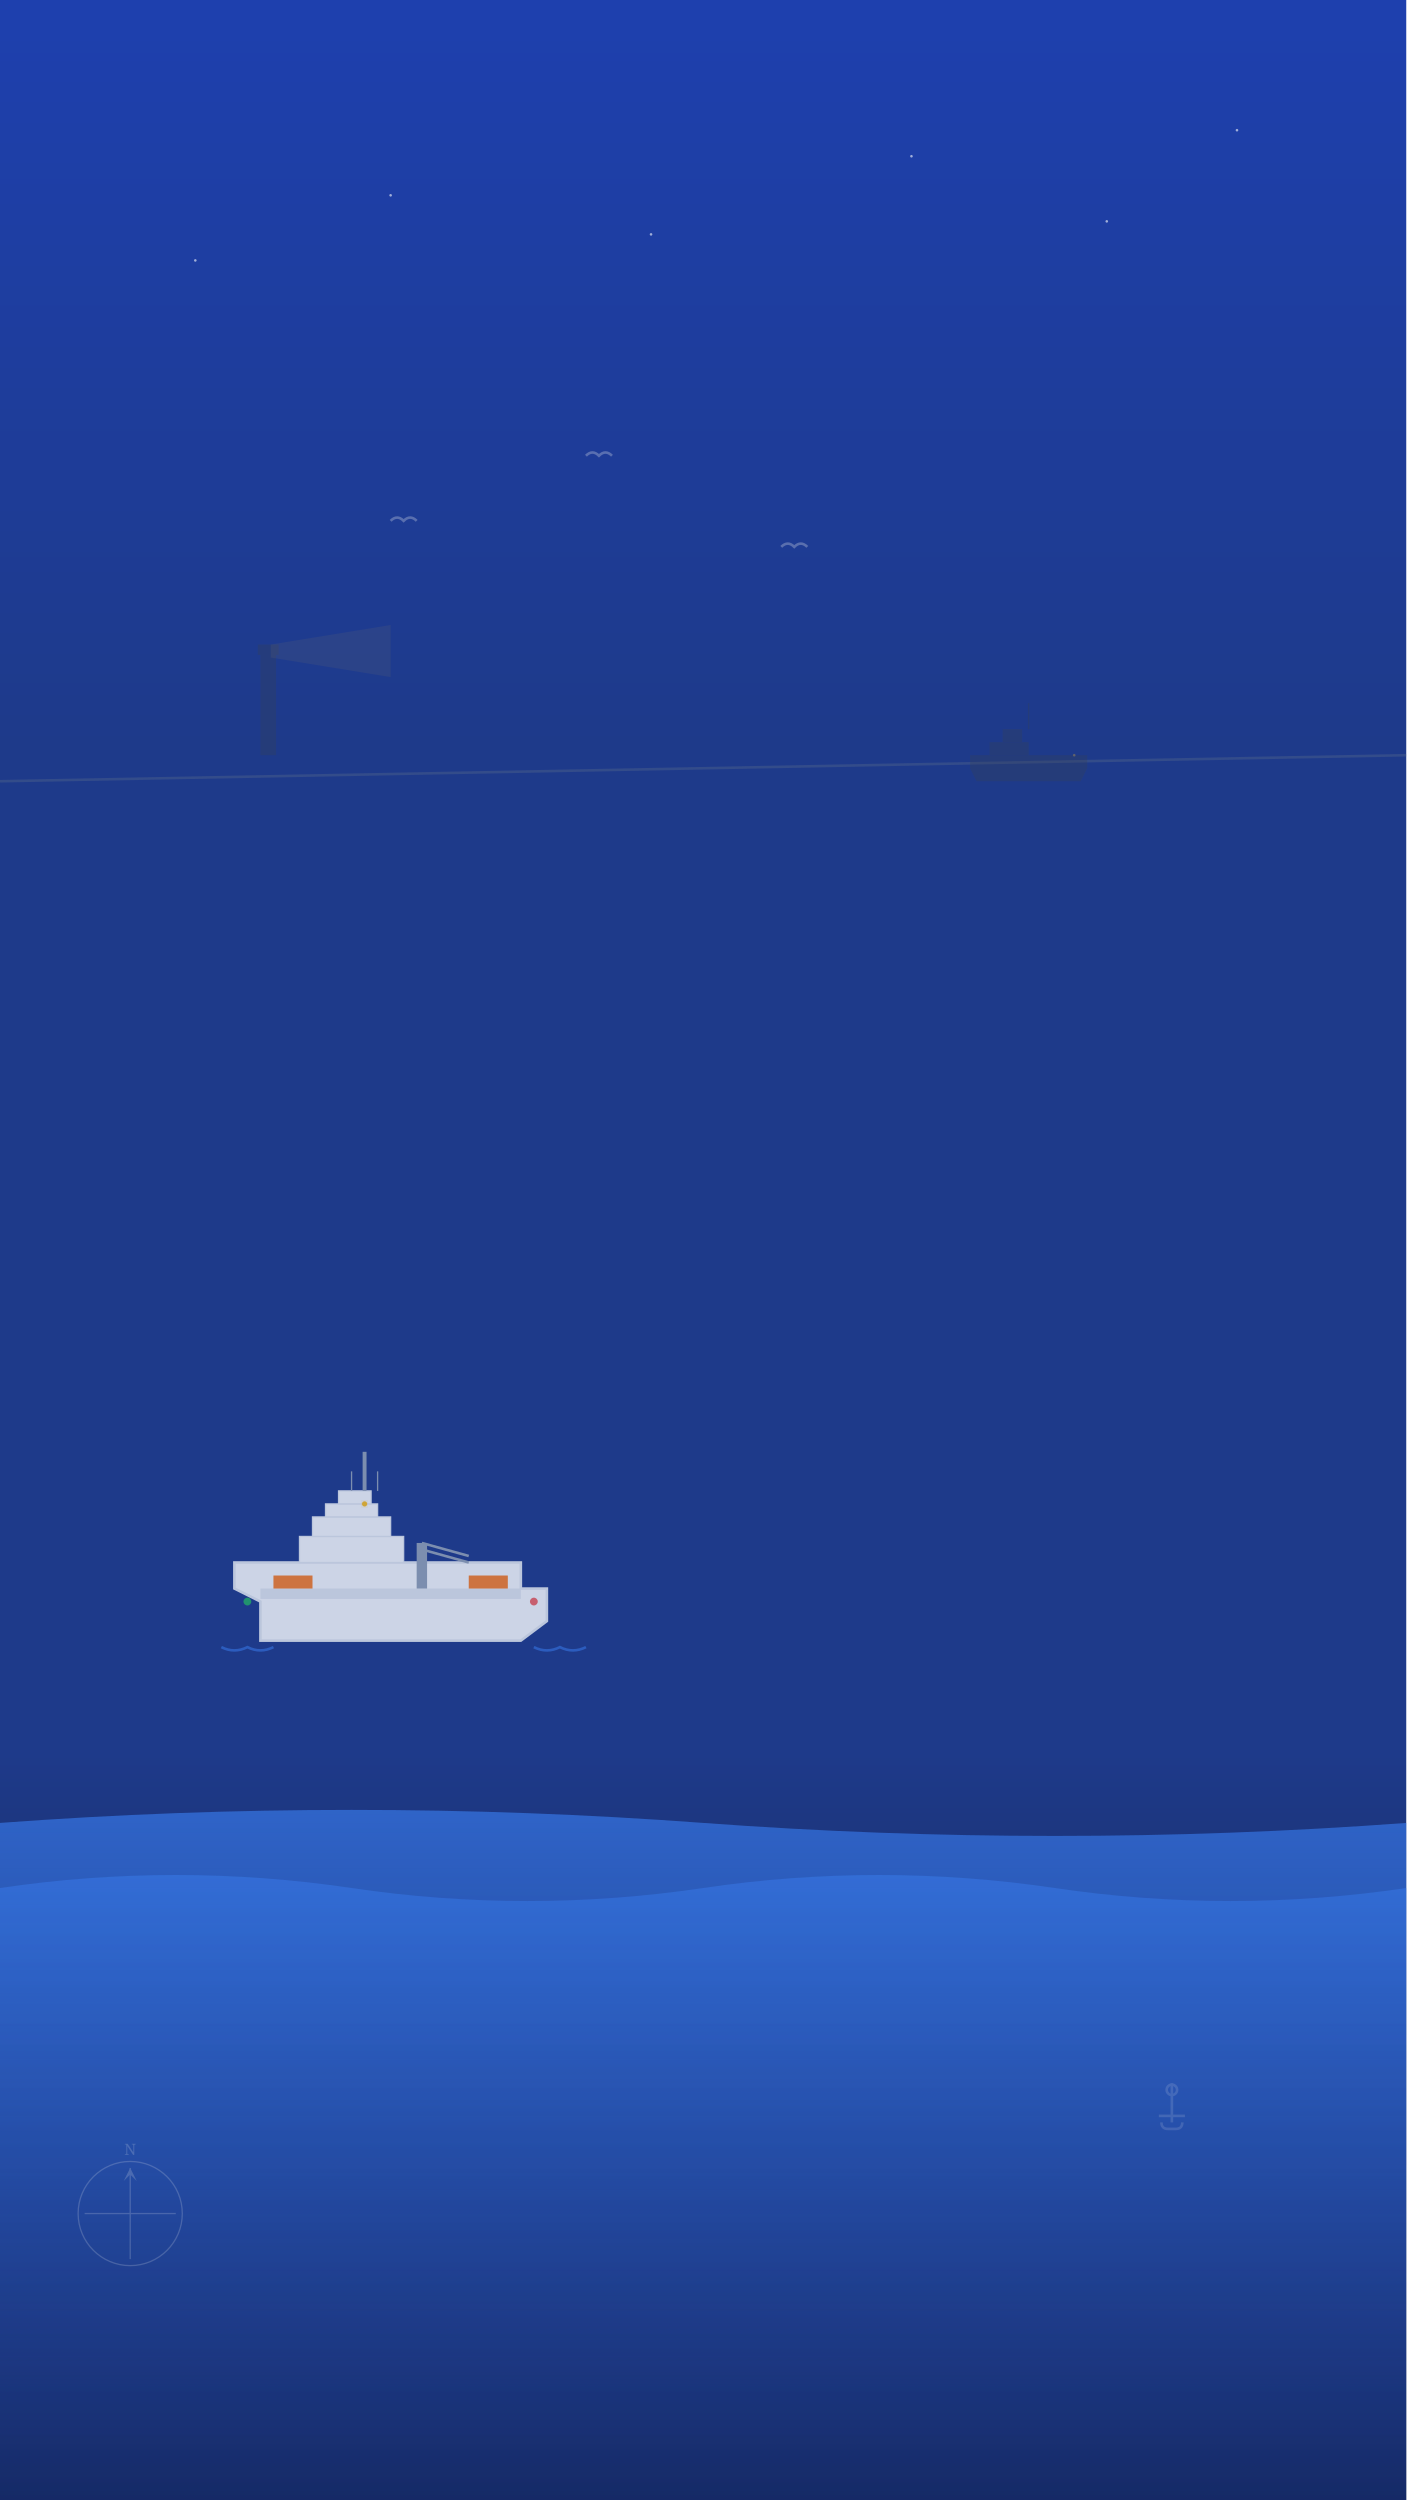
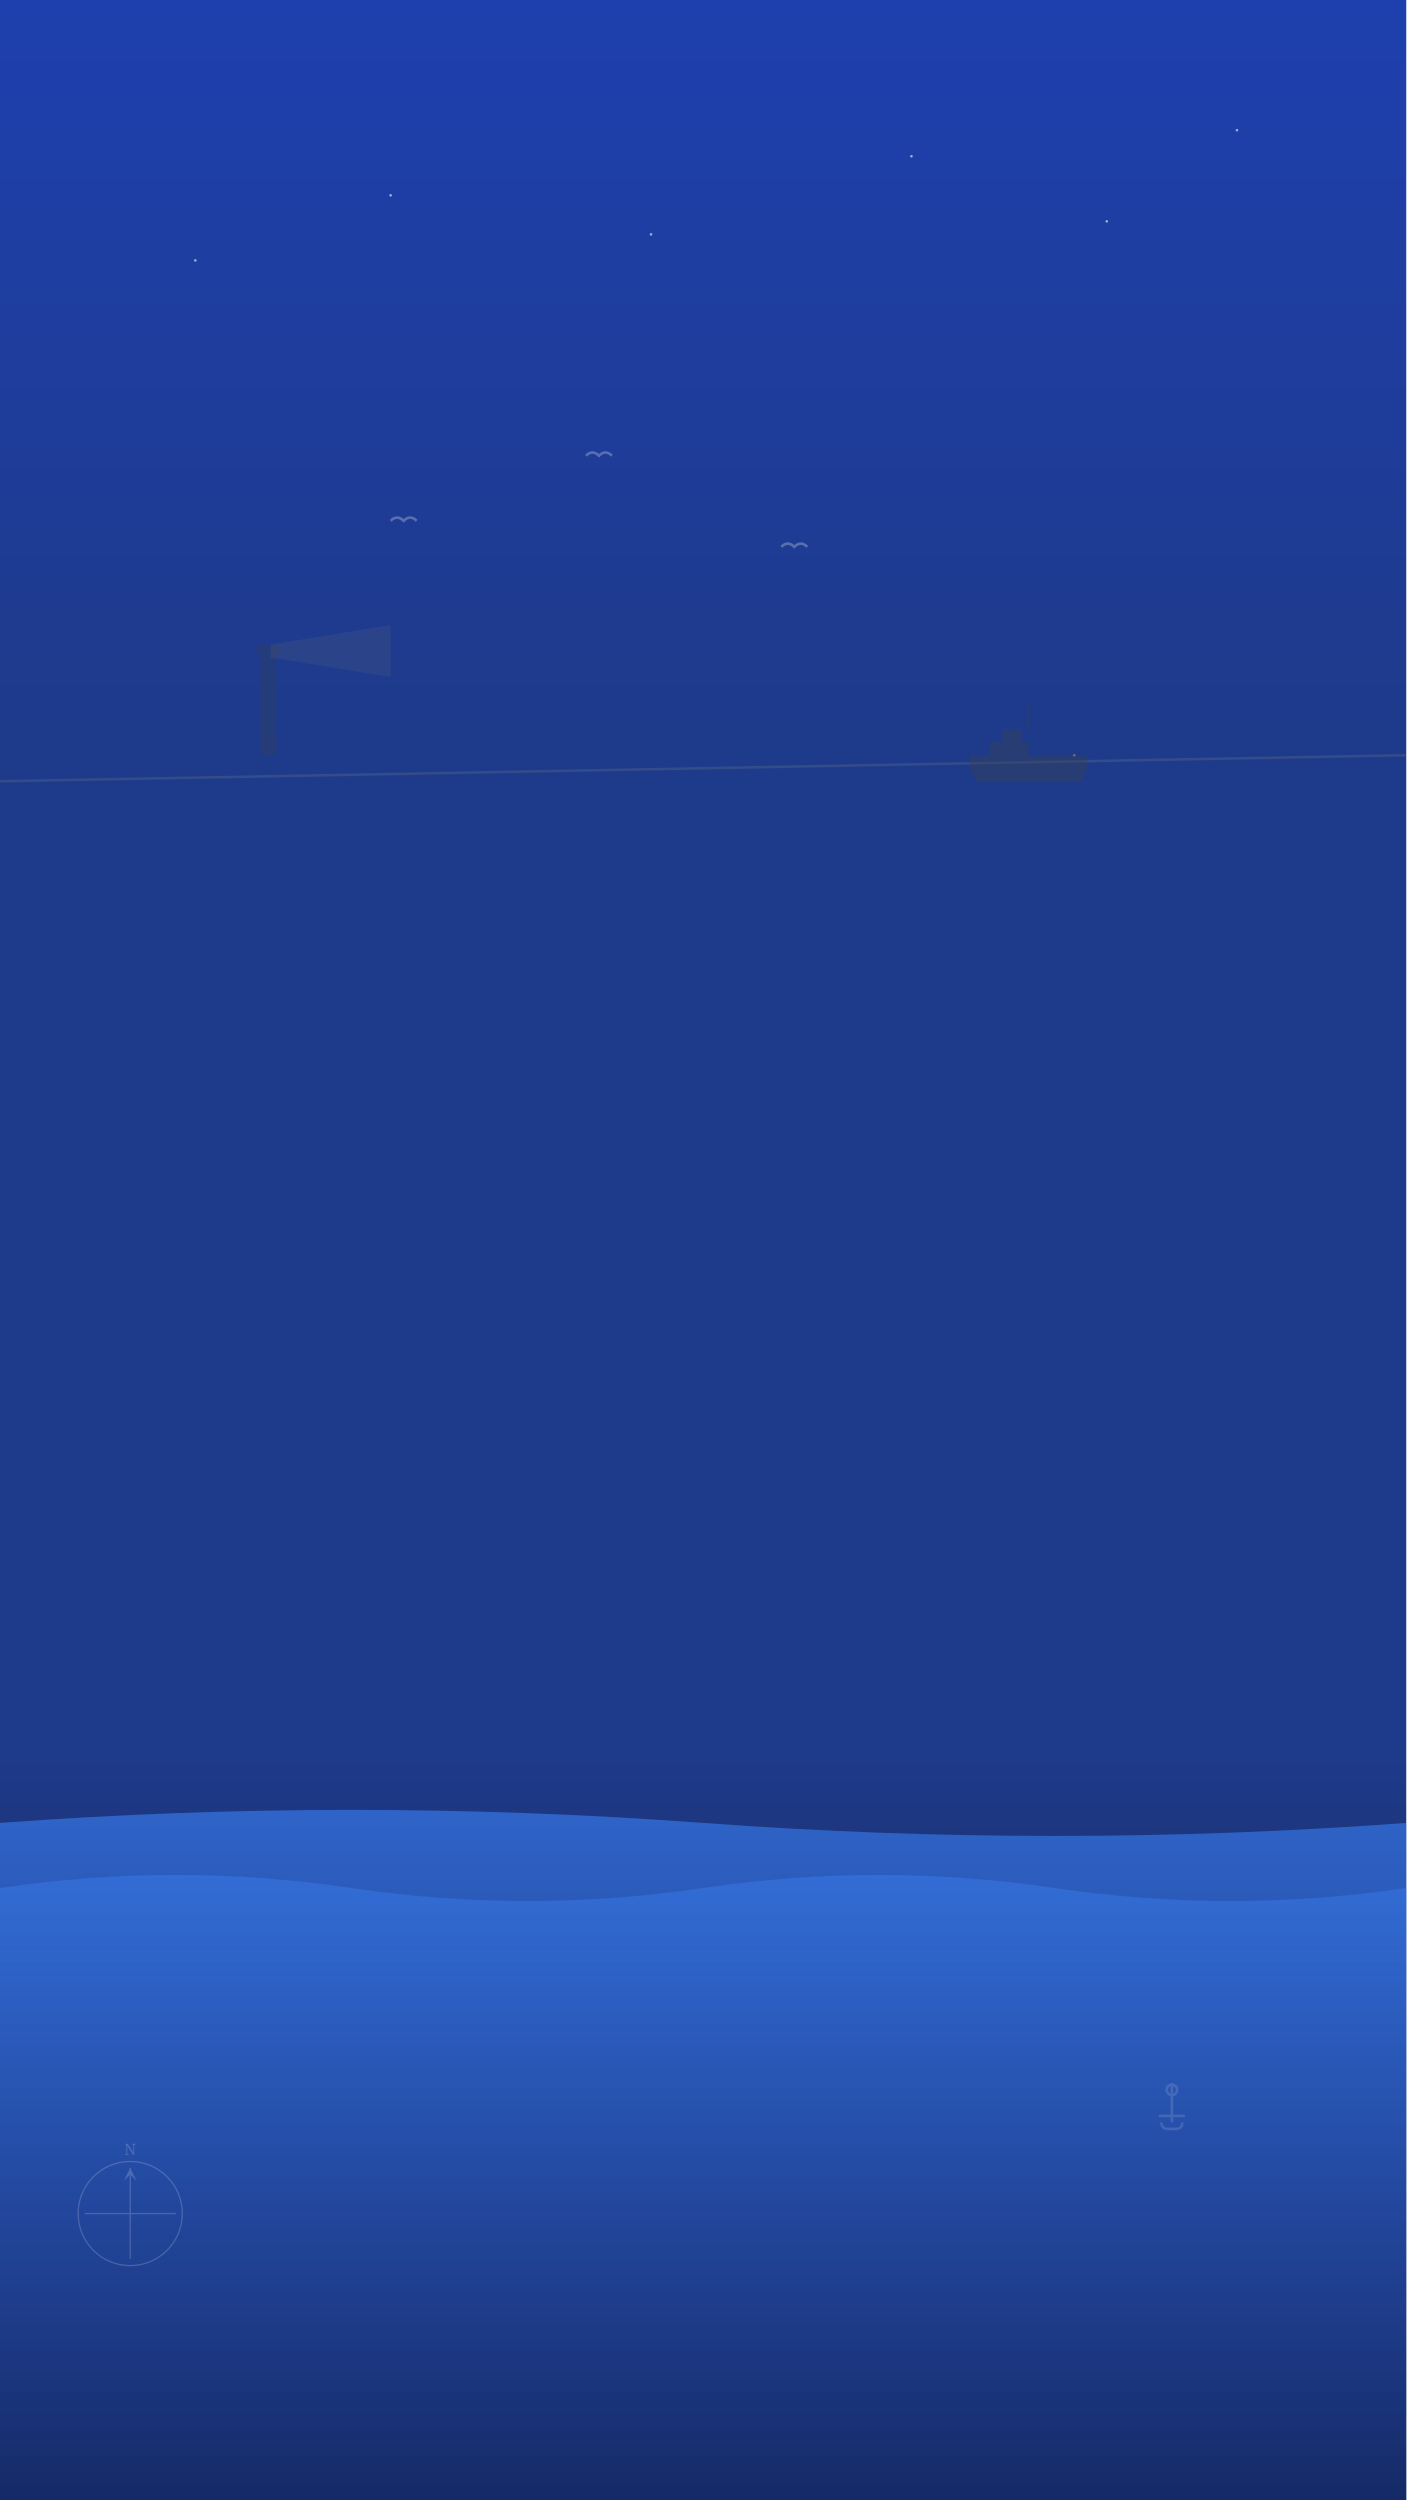
<svg xmlns="http://www.w3.org/2000/svg" width="1080" height="1920" viewBox="0 0 1080 1920" fill="none">
  <defs>
    <linearGradient id="oceanGradient" x1="0%" y1="0%" x2="0%" y2="100%">
      <stop offset="0%" style="stop-color:#1e40af;stop-opacity:1" />
      <stop offset="30%" style="stop-color:#1e3a8a;stop-opacity:1" />
      <stop offset="70%" style="stop-color:#1e3a8a;stop-opacity:1" />
      <stop offset="100%" style="stop-color:#0f172a;stop-opacity:1" />
    </linearGradient>
    <linearGradient id="waveGradient" x1="0%" y1="0%" x2="0%" y2="100%">
      <stop offset="0%" style="stop-color:#3b82f6;stop-opacity:0.6" />
      <stop offset="100%" style="stop-color:#1e40af;stop-opacity:0.3" />
    </linearGradient>
    <filter id="glow">
      <feGaussianBlur stdDeviation="3" result="coloredBlur" />
      <feMerge>
        <feMergeNode in="coloredBlur" />
        <feMergeNode in="SourceGraphic" />
      </feMerge>
    </filter>
  </defs>
  <rect width="1080" height="1920" fill="url(#oceanGradient)" />
  <line x1="0" y1="600" x2="1080" y2="580" stroke="#64748b" stroke-width="2" opacity="0.3" />
  <path d="M0,1400 Q270,1380 540,1400 T1080,1400 L1080,1920 L0,1920 Z" fill="url(#waveGradient)" />
  <path d="M0,1450 Q135,1430 270,1450 T540,1450 Q675,1430 810,1450 T1080,1450 L1080,1920 L0,1920 Z" fill="url(#waveGradient)" opacity="0.7" />
-   <g transform="translate(200, 1200)" opacity="0.8">
-     <path d="M0,60 L200,60 L220,45 L220,20 L200,20 L200,0 L-20,0 L-20,20 L0,30 Z" fill="#f8fafc" stroke="#e2e8f0" stroke-width="2" />
-     <rect x="0" y="20" width="200" height="8" fill="#e2e8f0" />
-     <rect x="30" y="-20" width="80" height="20" fill="#f8fafc" stroke="#e2e8f0" stroke-width="1" />
-     <rect x="40" y="-35" width="60" height="15" fill="#f8fafc" stroke="#e2e8f0" stroke-width="1" />
-     <rect x="50" y="-45" width="40" height="10" fill="#f8fafc" stroke="#e2e8f0" stroke-width="1" />
-     <rect x="60" y="-55" width="25" height="10" fill="#f8fafc" stroke="#e2e8f0" stroke-width="1" />
-     <rect x="10" y="10" width="30" height="10" fill="#f97316" opacity="0.9" />
-     <rect x="160" y="10" width="30" height="10" fill="#f97316" opacity="0.9" />
-     <rect x="120" y="-15" width="8" height="35" fill="#94a3b8" />
-     <path d="M124,-15 L160,-5 M124,-10 L160,0" stroke="#94a3b8" stroke-width="2" />
-     <line x1="80" y1="-55" x2="80" y2="-85" stroke="#94a3b8" stroke-width="3" />
-     <line x1="70" y1="-55" x2="70" y2="-70" stroke="#94a3b8" stroke-width="1" />
-     <line x1="90" y1="-55" x2="90" y2="-70" stroke="#94a3b8" stroke-width="1" />
-     <circle cx="210" cy="30" r="3" fill="#ef4444" opacity="0.8" />
-     <circle cx="-10" cy="30" r="3" fill="#22c55e" opacity="0.8" />
-     <circle cx="80" cy="-45" r="2" fill="#fbbf24" filter="url(#glow)" />
-     <path d="M-30,65 Q-20,70 -10,65 Q0,70 10,65" stroke="#3b82f6" stroke-width="2" fill="none" opacity="0.6" />
-     <path d="M210,65 Q220,70 230,65 Q240,70 250,65" stroke="#3b82f6" stroke-width="2" fill="none" opacity="0.6" />
-   </g>
-   <g transform="translate(750, 580)" opacity="0.3">
+   <g transform="translate(750, 580)" opacity="0.4">
    <path d="M0,20 L80,20 L85,10 L85,0 L-5,0 L-5,10 Z" fill="#374151" />
    <rect x="10" y="-10" width="30" height="10" fill="#374151" />
    <rect x="20" y="-20" width="15" height="10" fill="#374151" />
    <line x1="40" y1="-20" x2="40" y2="-40" stroke="#374151" stroke-width="1" />
    <circle cx="75" r="1" fill="#fbbf24" filter="url(#glow)" />
  </g>
  <g transform="translate(200, 500)" opacity="0.3">
    <rect x="0" y="0" width="12" height="80" fill="#374151" />
    <rect x="-2" y="-5" width="16" height="8" fill="#374151" />
    <path d="M8,-5 L100,-20 L100,20 L8,5 Z" fill="#fbbf24" opacity="0.2" />
  </g>
  <g opacity="0.3">
    <path d="M300,400 Q305,395 310,400 Q315,395 320,400" stroke="#e5e7eb" stroke-width="2" fill="none" />
    <path d="M450,350 Q455,345 460,350 Q465,345 470,350" stroke="#e5e7eb" stroke-width="2" fill="none" />
    <path d="M600,420 Q605,415 610,420 Q615,415 620,420" stroke="#e5e7eb" stroke-width="2" fill="none" />
  </g>
  <g opacity="0.6">
    <circle cx="150" cy="200" r="1" fill="#f8fafc" />
    <circle cx="300" cy="150" r="1" fill="#f8fafc" />
    <circle cx="500" cy="180" r="1" fill="#f8fafc" />
    <circle cx="700" cy="120" r="1" fill="#f8fafc" />
    <circle cx="850" cy="170" r="1" fill="#f8fafc" />
    <circle cx="950" cy="100" r="1" fill="#f8fafc" />
  </g>
  <g transform="translate(100, 1700)" opacity="0.2">
    <circle cx="0" cy="0" r="40" fill="none" stroke="#e5e7eb" stroke-width="1" />
    <line x1="-35" y1="0" x2="35" y2="0" stroke="#e5e7eb" stroke-width="1" />
    <line x1="0" y1="-35" x2="0" y2="35" stroke="#e5e7eb" stroke-width="1" />
    <polygon points="0,-35 5,-25 0,-30 -5,-25" fill="#e5e7eb" />
    <text x="0" y="-45" text-anchor="middle" fill="#e5e7eb" font-size="12" font-family="serif">N</text>
  </g>
  <g transform="translate(900, 1600)" opacity="0.15">
    <path d="M0,0 L0,30 M-10,25 L10,25 M-8,30 Q-8,35 -3,35 L3,35 Q8,35 8,30" stroke="#e5e7eb" stroke-width="2" fill="none" />
    <circle cx="0" cy="5" r="4" fill="none" stroke="#e5e7eb" stroke-width="2" />
  </g>
</svg>
